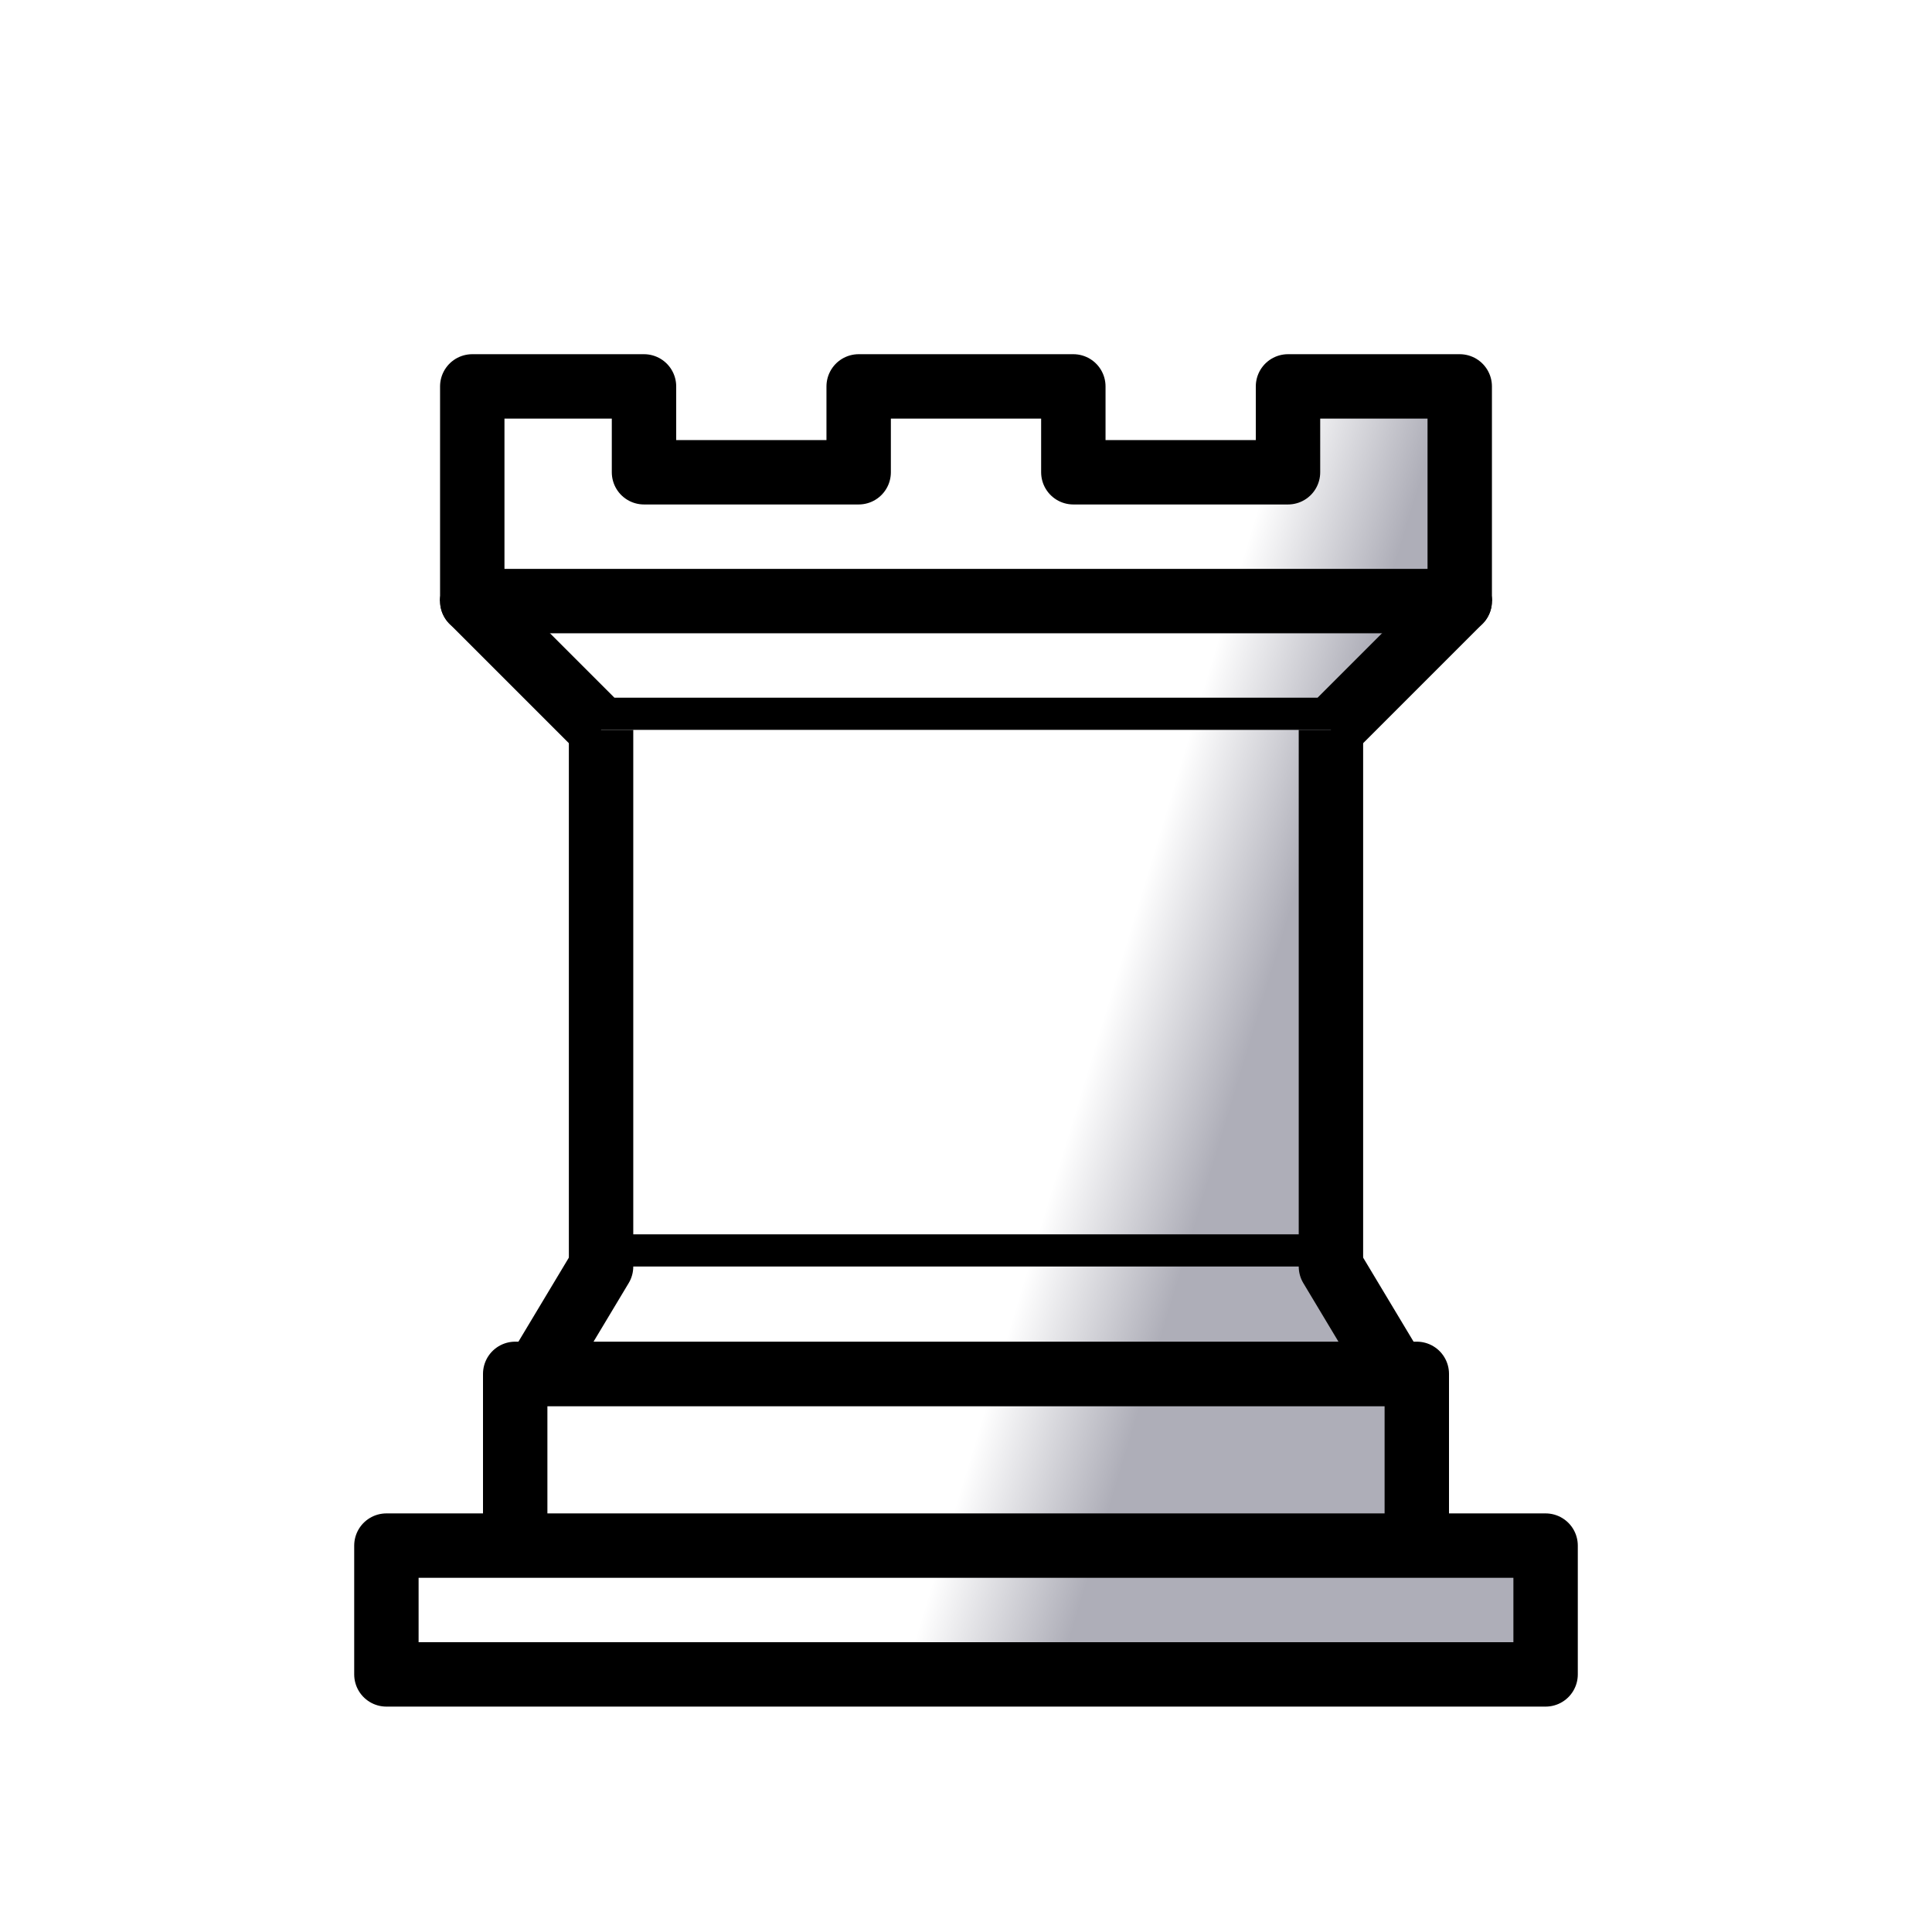
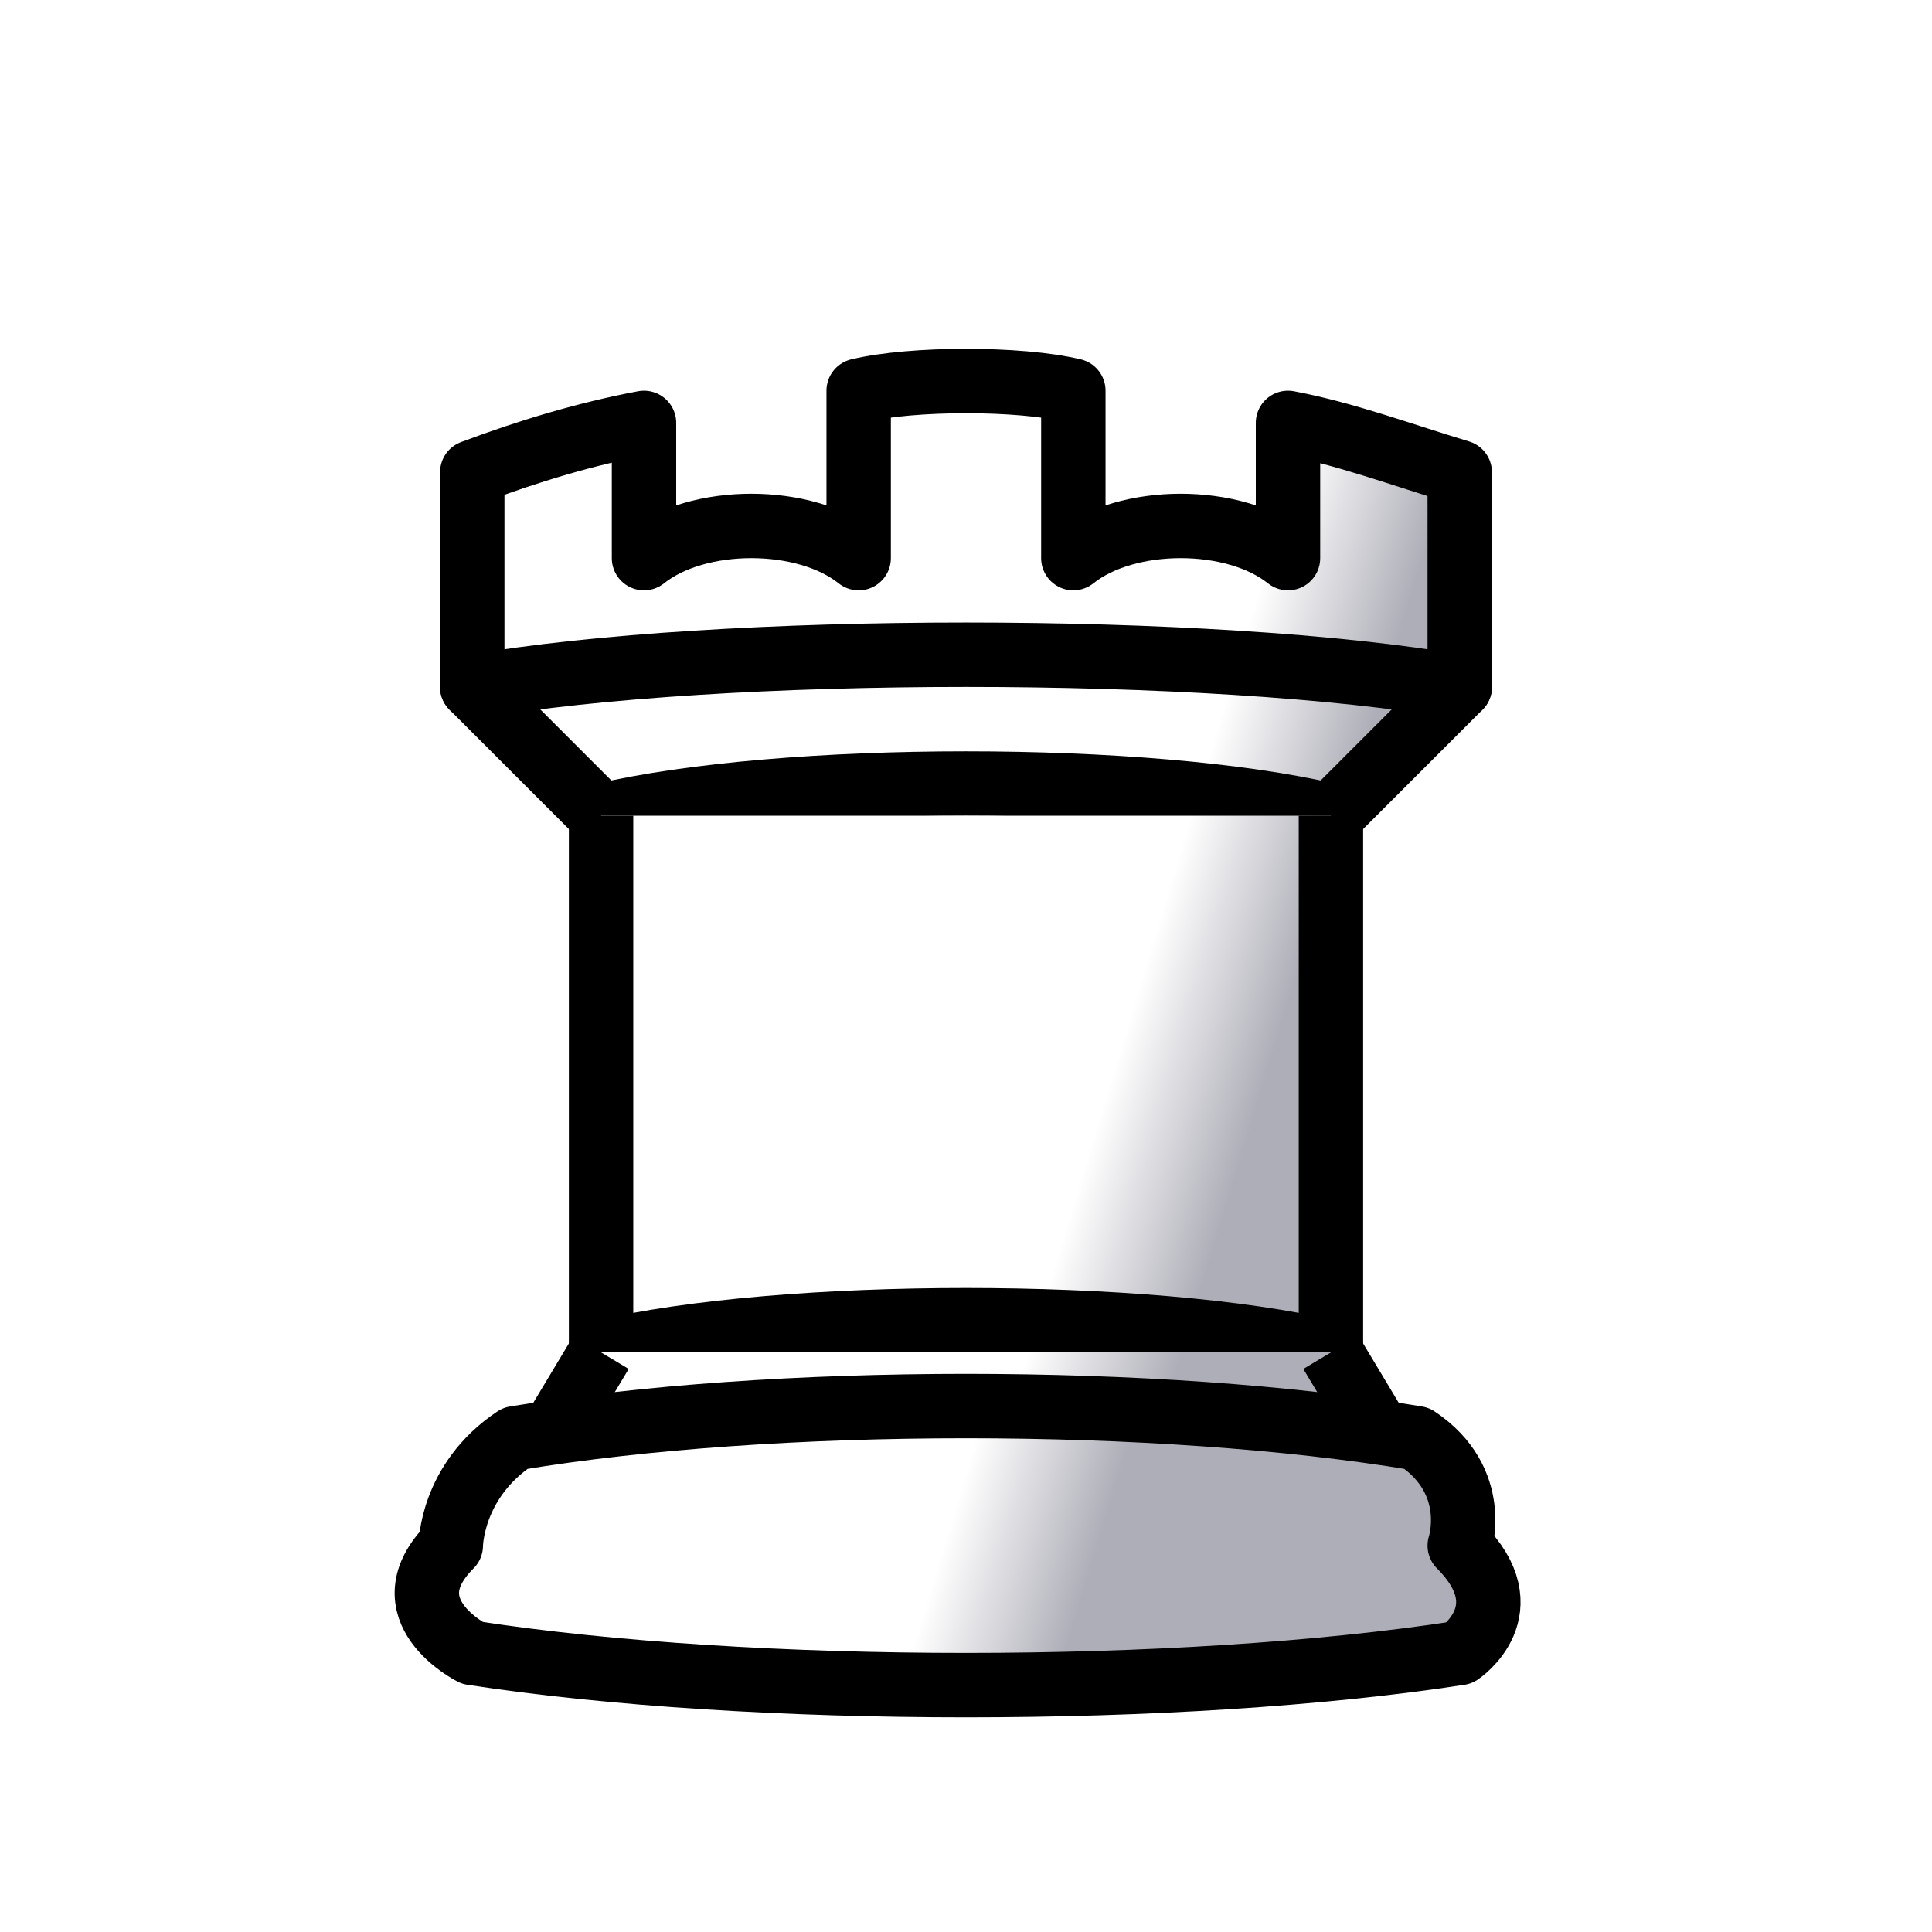
<svg xmlns="http://www.w3.org/2000/svg" viewBox="0 0 45 45">
  <defs>
    <linearGradient id="gW" gradientUnits="userSpaceOnUse" x1="6" y1="15" x2="39" y2="25">
      <stop offset="0" stop-color="#ffffff" />
      <stop offset="0.62" stop-color="#ffffff" />
      <stop offset="0.72" stop-color="#aeaeb8" />
      <stop offset="1" stop-color="#aeaeb8" />
    </linearGradient>
    <linearGradient id="gB" gradientUnits="userSpaceOnUse" x1="6" y1="15" x2="39" y2="25">
      <stop offset="0" stop-color="#aeaeb8" />
      <stop offset="0.1" stop-color="#aeaeb8" />
      <stop offset="0.18" stop-color="#3a3a42" />
      <stop offset="0.8" stop-color="#3a3a42" />
      <stop offset="0.88" stop-color="#121214" />
      <stop offset="1" stop-color="#121214" />
    </linearGradient>
+     <linearGradient id="gW-B" gradientUnits="userSpaceOnUse" x1="14" y1="17.5" x2="39" y2="25">
+       <stop offset="0" stop-color="#ffffff" />
+       <stop offset="0.62" stop-color="#ffffff" />
+       <stop offset="0.72" stop-color="#aeaeb8" />
+       <stop offset="1" stop-color="#aeaeb8" />
+     </linearGradient>
+     <linearGradient id="gB-B" gradientUnits="userSpaceOnUse" x1="14" y1="17.5" x2="39" y2="25">
+       <stop offset="0" stop-color="#aeaeb8" />
+       <stop offset="0.1" stop-color="#aeaeb8" />
+       <stop offset="0.18" stop-color="#3a3a42" />
+       <stop offset="0.8" stop-color="#3a3a42" />
+       <stop offset="0.88" stop-color="#121214" />
+       <stop offset="1" stop-color="#121214" />
+     </linearGradient>
    <radialGradient id="gW-dot" cx="0.32" cy="0.3" r="0.85">
      <stop offset="0" stop-color="#ffffff" />
-       <stop offset="0.55" stop-color="#ffffff" />
-       <stop offset="1" stop-color="#aeaeb8" />
+       <stop offset="0.3" stop-color="#ffffff" />
+       <stop offset="0.55" stop-color="#3a3a42" />
+       <stop offset="1" stop-color="#121214" />
    </radialGradient>
    <radialGradient id="gB-dot" cx="0.32" cy="0.3" r="0.9">
      <stop offset="0" stop-color="#aeaeb8" />
      <stop offset="0.3" stop-color="#aeaeb8" />
      <stop offset="0.55" stop-color="#3a3a42" />
      <stop offset="1" stop-color="#121214" />
    </radialGradient>
  </defs>
-   <g fill="url(#gW)" fill-rule="evenodd" stroke="#000" stroke-linecap="round" stroke-linejoin="round" stroke-width="1.5">
-     <path stroke-linecap="butt" d="M9 39h27v-3H9zm3-3v-4h21v4zm-1-22V9h4v2h5V9h5v2h5V9h4v5" />
-     <path d="m34 14-3 3H14l-3-3" />
-     <path stroke-linecap="butt" stroke-linejoin="miter" d="M31 17v12.5H14V17" />
-     <path d="m31 29.5 1.5 2.5h-20l1.5-2.5" />
-     <path fill="none" stroke-linejoin="miter" d="M11 14h23" />
+   <g fill="none" fill-rule="evenodd" stroke="#000" stroke-linecap="round" stroke-linejoin="round" stroke-width="1.5">
+     <g transform="translate(0,2)">
+       <path fill="url(#gW)" stroke-linecap="butt" d="M11 14V9c1.33-.5 2.67-.9 4-1.15V11c1.25-1 3.75-1 5 0V7.1c1.25-.3 3.75-.3 5 0V11c1.25-1 3.75-1 5 0V7.85c1.33.25 2.67.75 4 1.15v5" />
+       <path fill="url(#gW)" d="m34 14-3 3c-4.25-1-12.75-1-17 0l-3-3" />
+       <path fill="url(#gW)" stroke-linecap="butt" stroke-linejoin="miter" d="M31 17v12.5c-4.25-1-12.75-1-17 0V17" />
+       <path stroke-linejoin="miter" d="M11 14c5.75-1 17.25-1 23 0" />
+       <path fill="url(#gW)" stroke-linecap="butt" d="m31 29.5 1.5 2.5c-5-1-15-1-20 0l1.5-2.5" />
+       <path fill="url(#gW)" stroke-linecap="butt" d="M12 36v-4c5.25-1 15.75-1 21 0v4c-5.25-1-15.75-1-21 0Z" />
+     </g>
+     <g transform="translate(0,0.0)">
+       <path fill="url(#gW)" stroke-linecap="butt" d="M12 33.5C10.5 34.5 10.5 36 10.5 36C9 37.5 11 38.5 11 38.5C17.5 39.5 27.5 39.5 34 38.5C34 38.5 35.5 37.5 34 36C34 36 34.5 34.5 33 33.5C27 32.5 18 32.5 12 33.5Z" />
+     </g>
  </g>
</svg>
